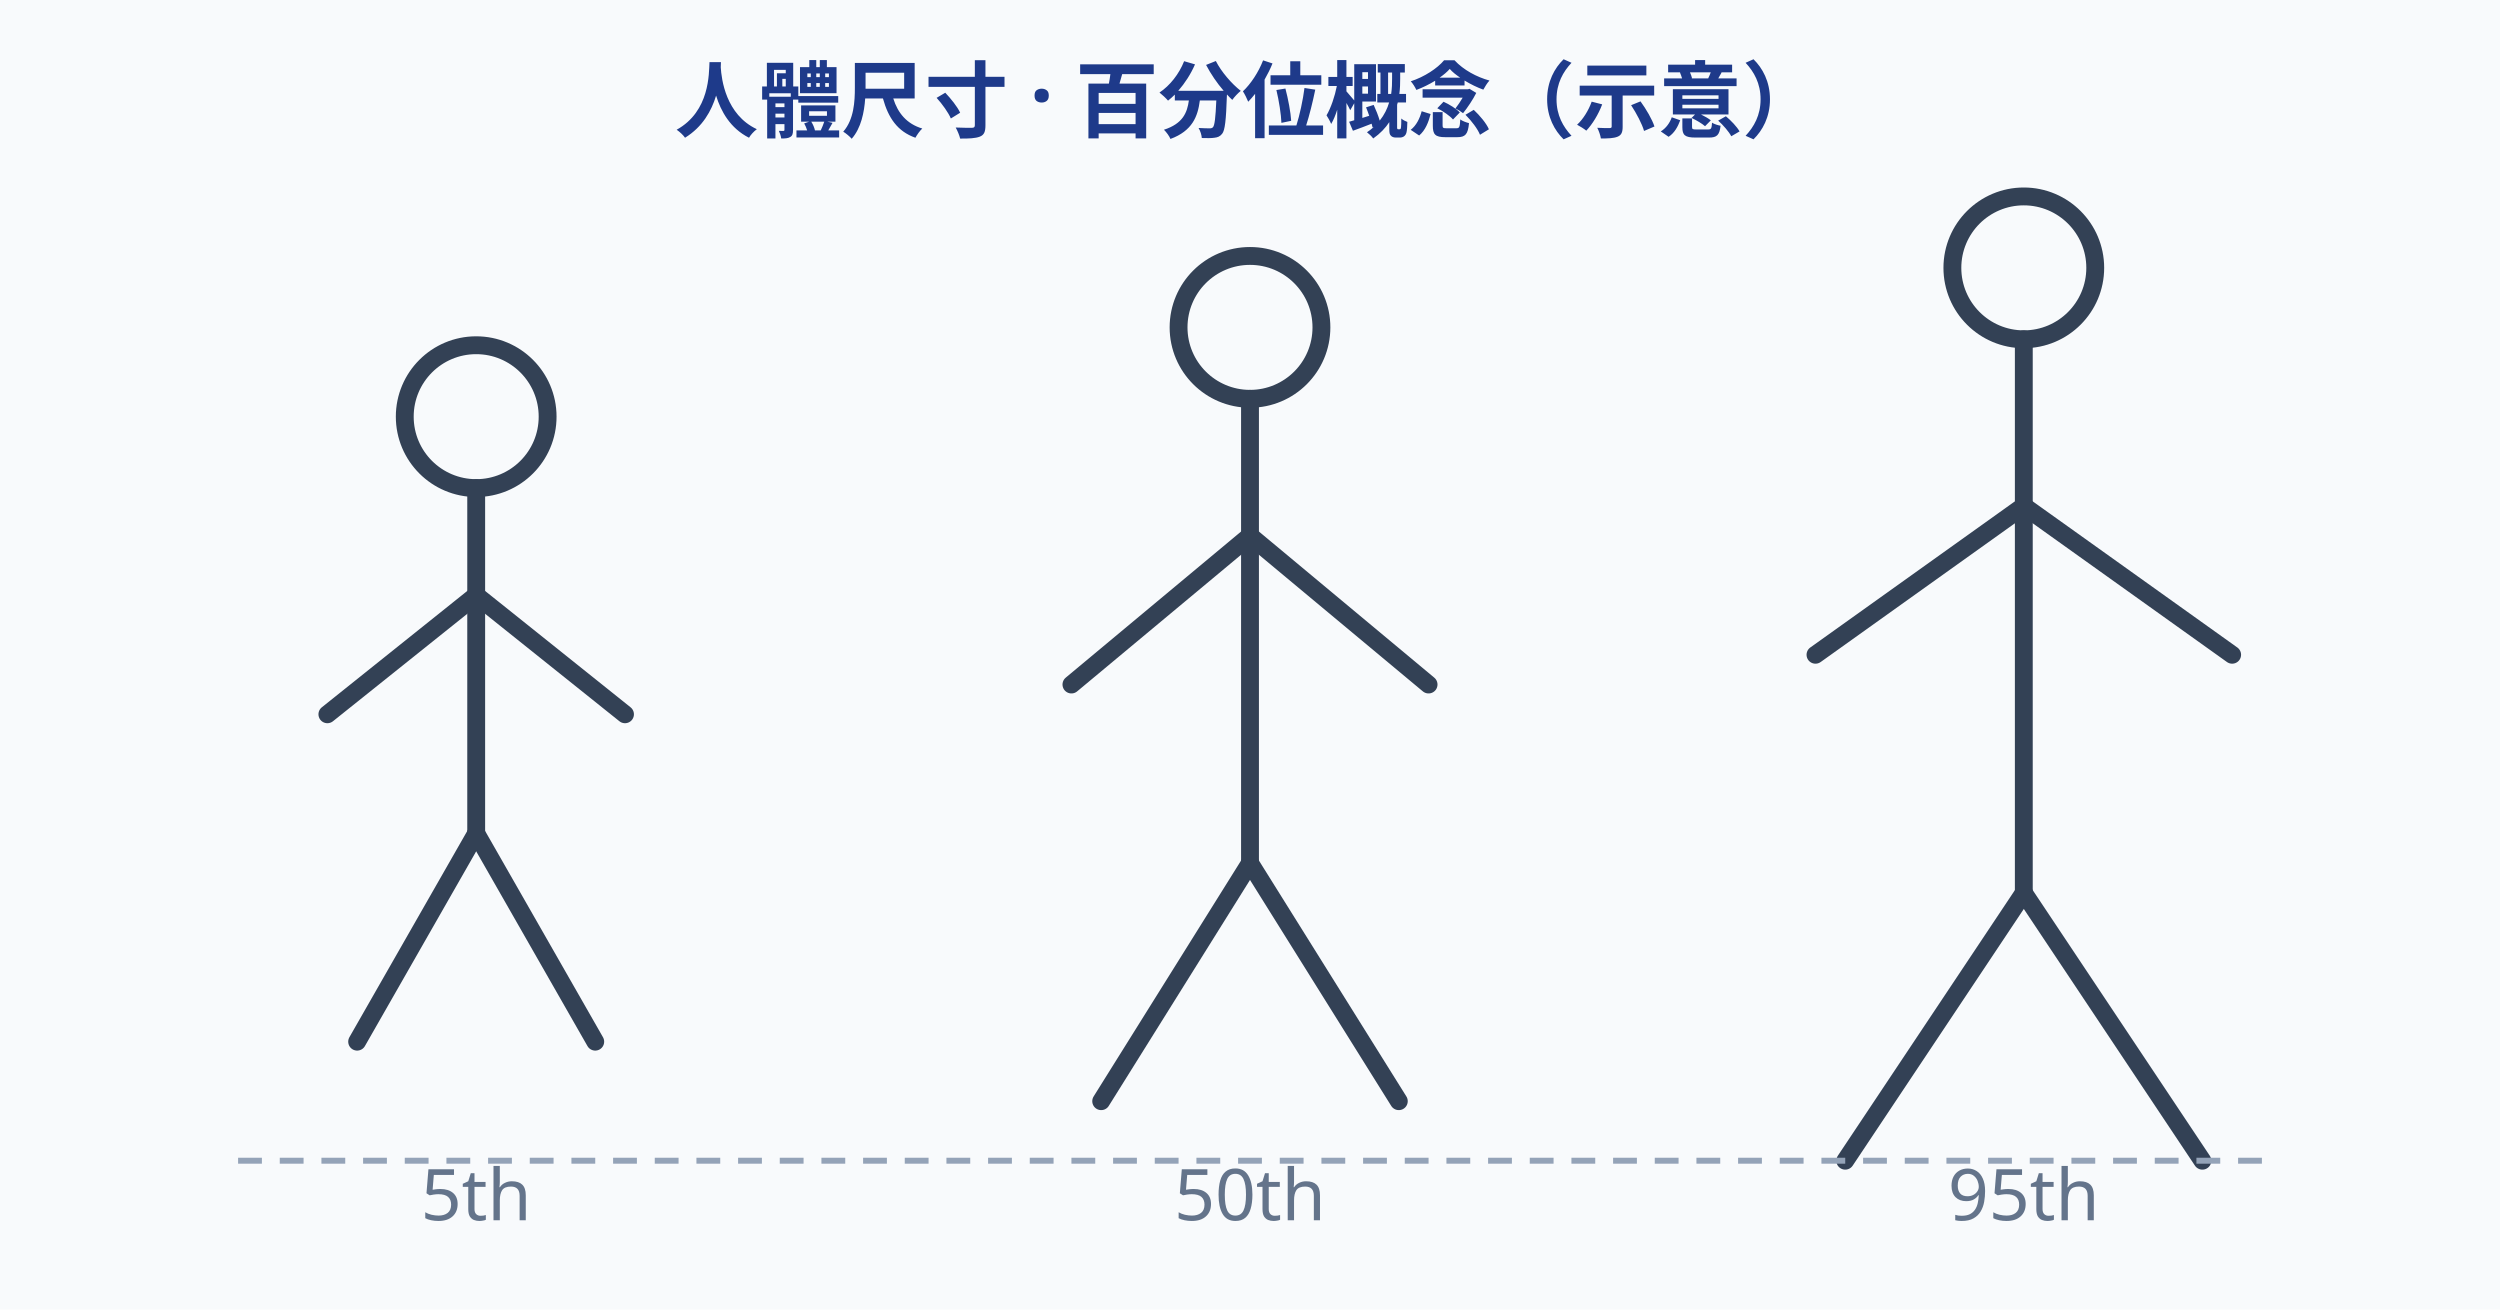
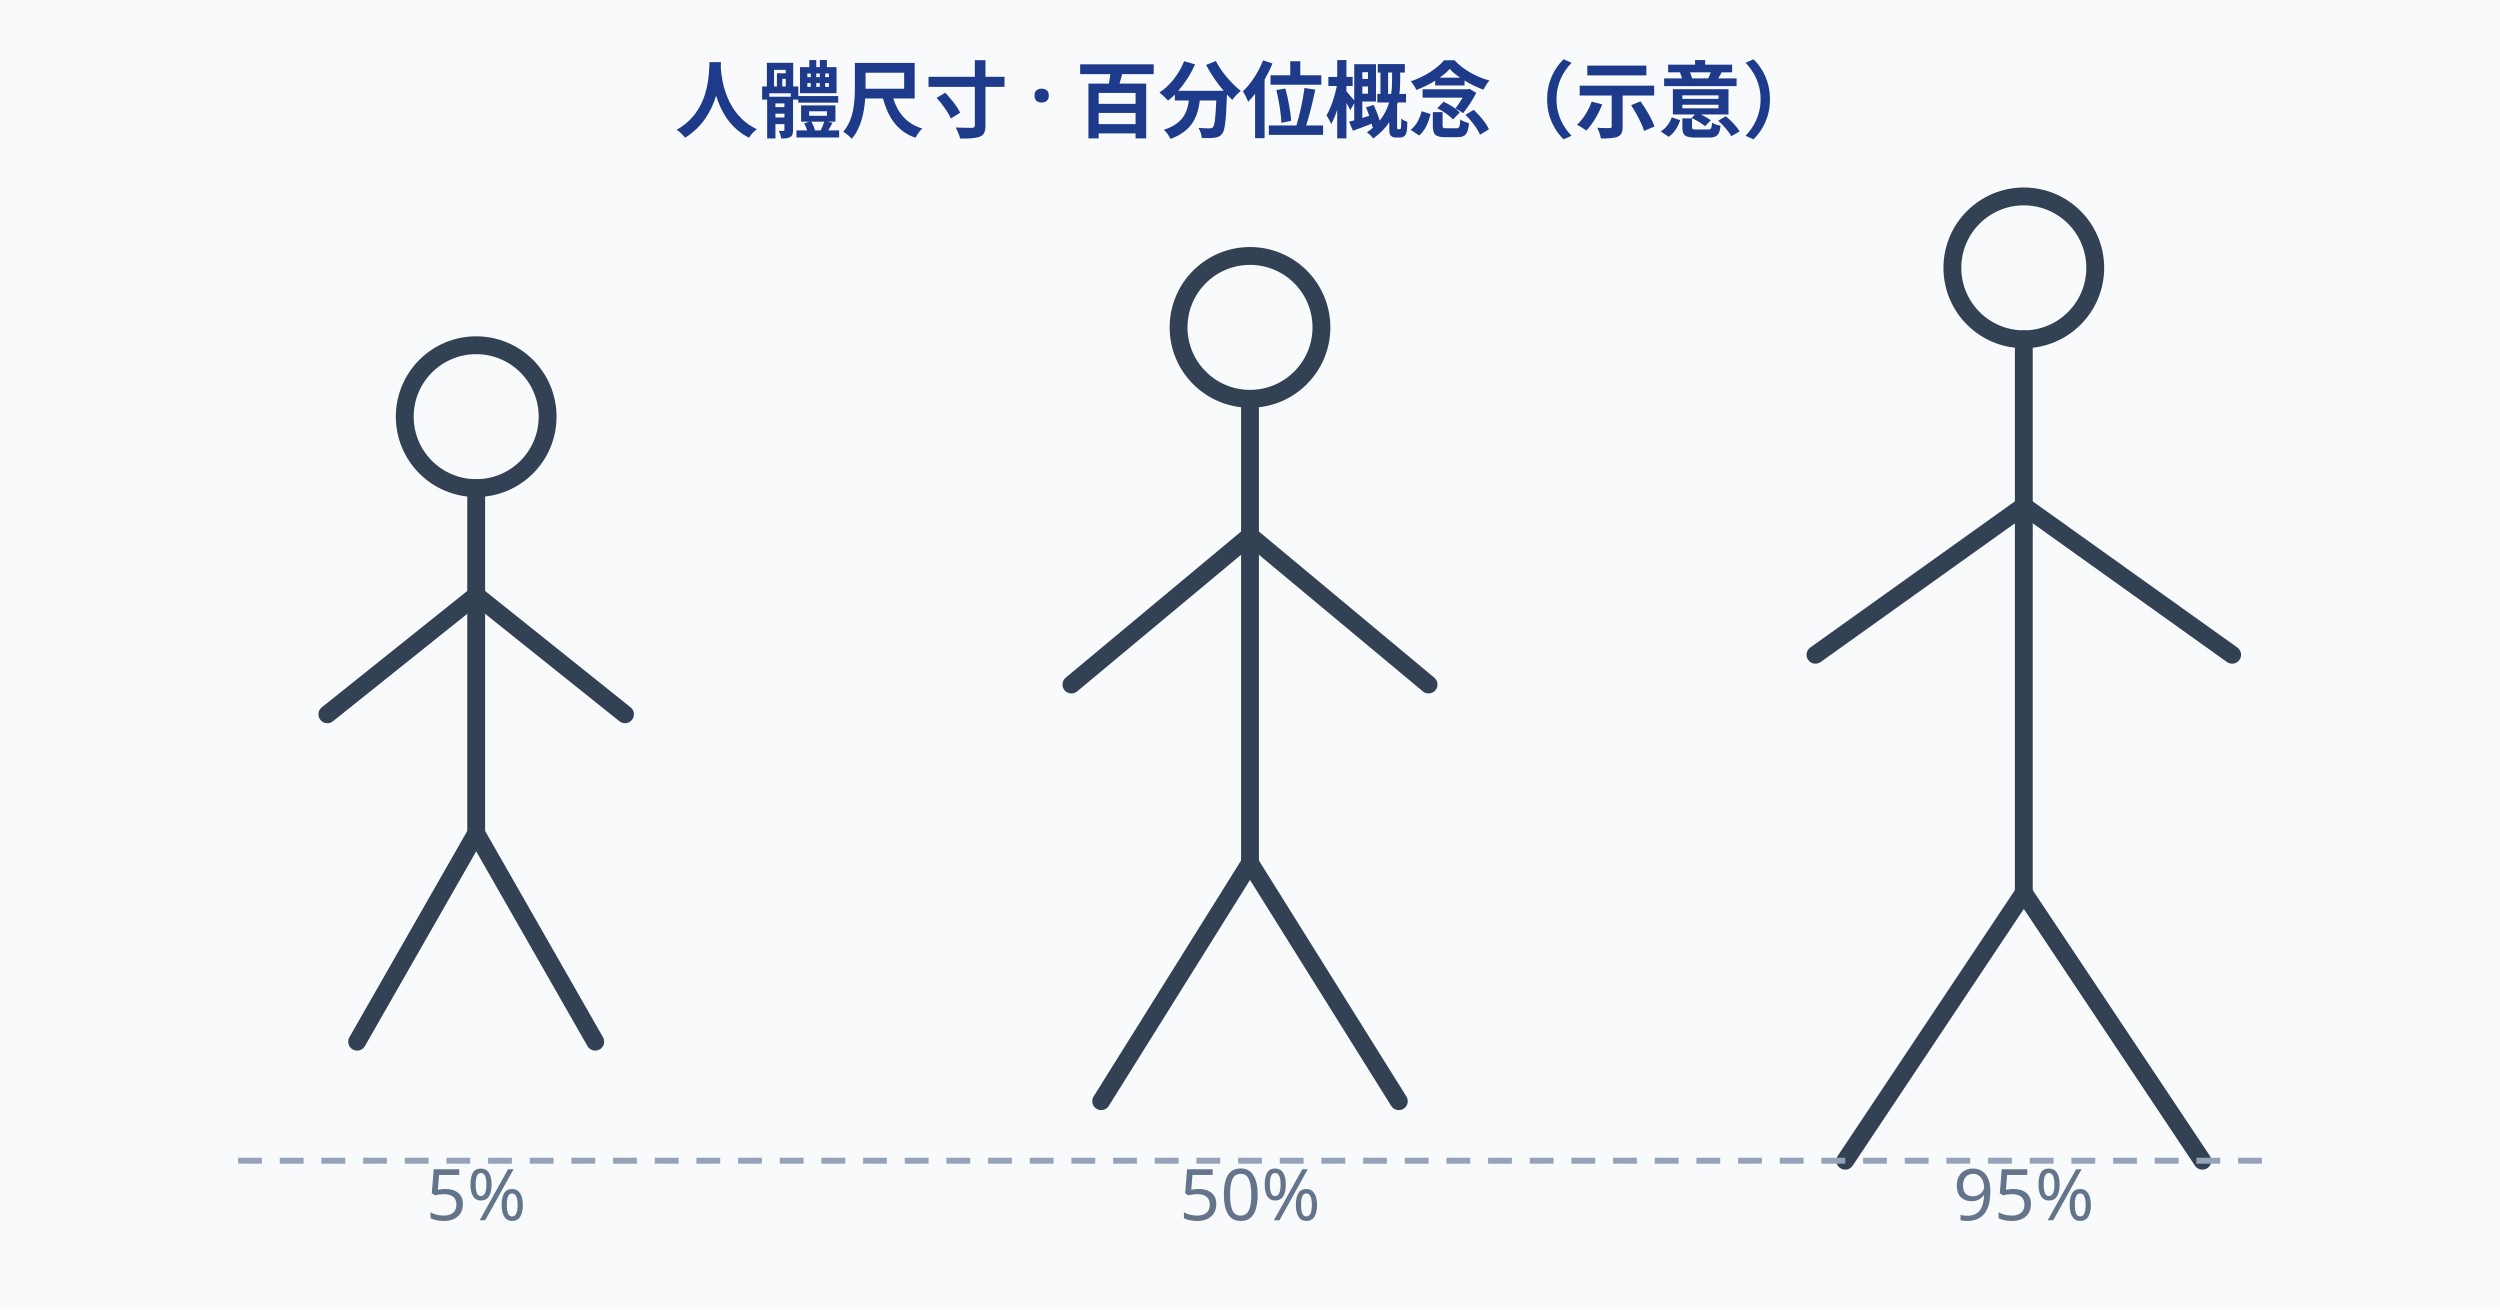
<svg xmlns="http://www.w3.org/2000/svg" viewBox="0 0 420 220" role="img" aria-label="百分位示意">
  <rect width="420" height="220" fill="#f8fafc" />
  <text x="210" y="22" text-anchor="middle" font-family="sans-serif" font-size="14" font-weight="700" fill="#1e3a8a">人體尺寸 · 百分位概念（示意）</text>
  <g stroke="#334155" stroke-width="3" fill="none" stroke-linecap="round">
    <circle cx="80" cy="70" r="12" />
    <line x1="80" y1="82" x2="80" y2="140" />
    <line x1="80" y1="100" x2="55" y2="120" />
    <line x1="80" y1="100" x2="105" y2="120" />
    <line x1="80" y1="140" x2="60" y2="175" />
    <line x1="80" y1="140" x2="100" y2="175" />
    <circle cx="210" cy="55" r="12" />
    <line x1="210" y1="67" x2="210" y2="145" />
    <line x1="210" y1="90" x2="180" y2="115" />
    <line x1="210" y1="90" x2="240" y2="115" />
    <line x1="210" y1="145" x2="185" y2="185" />
    <line x1="210" y1="145" x2="235" y2="185" />
    <circle cx="340" cy="45" r="12" />
    <line x1="340" y1="57" x2="340" y2="150" />
    <line x1="340" y1="85" x2="305" y2="110" />
    <line x1="340" y1="85" x2="375" y2="110" />
    <line x1="340" y1="150" x2="310" y2="195" />
    <line x1="340" y1="150" x2="370" y2="195" />
  </g>
-   <text x="80" y="205" text-anchor="middle" font-size="12" fill="#64748b" font-family="sans-serif">5th</text>
-   <text x="210" y="205" text-anchor="middle" font-size="12" fill="#64748b" font-family="sans-serif">50th</text>
-   <text x="340" y="205" text-anchor="middle" font-size="12" fill="#64748b" font-family="sans-serif">95th</text>
+   <text x="80" y="205" text-anchor="middle" font-size="12" fill="#64748b" font-family="sans-serif">5%</text>
+   <text x="210" y="205" text-anchor="middle" font-size="12" fill="#64748b" font-family="sans-serif">50%</text>
+   <text x="340" y="205" text-anchor="middle" font-size="12" fill="#64748b" font-family="sans-serif">95%</text>
  <line x1="40" y1="195" x2="380" y2="195" stroke="#94a3b8" stroke-dasharray="4 3" />
</svg>
